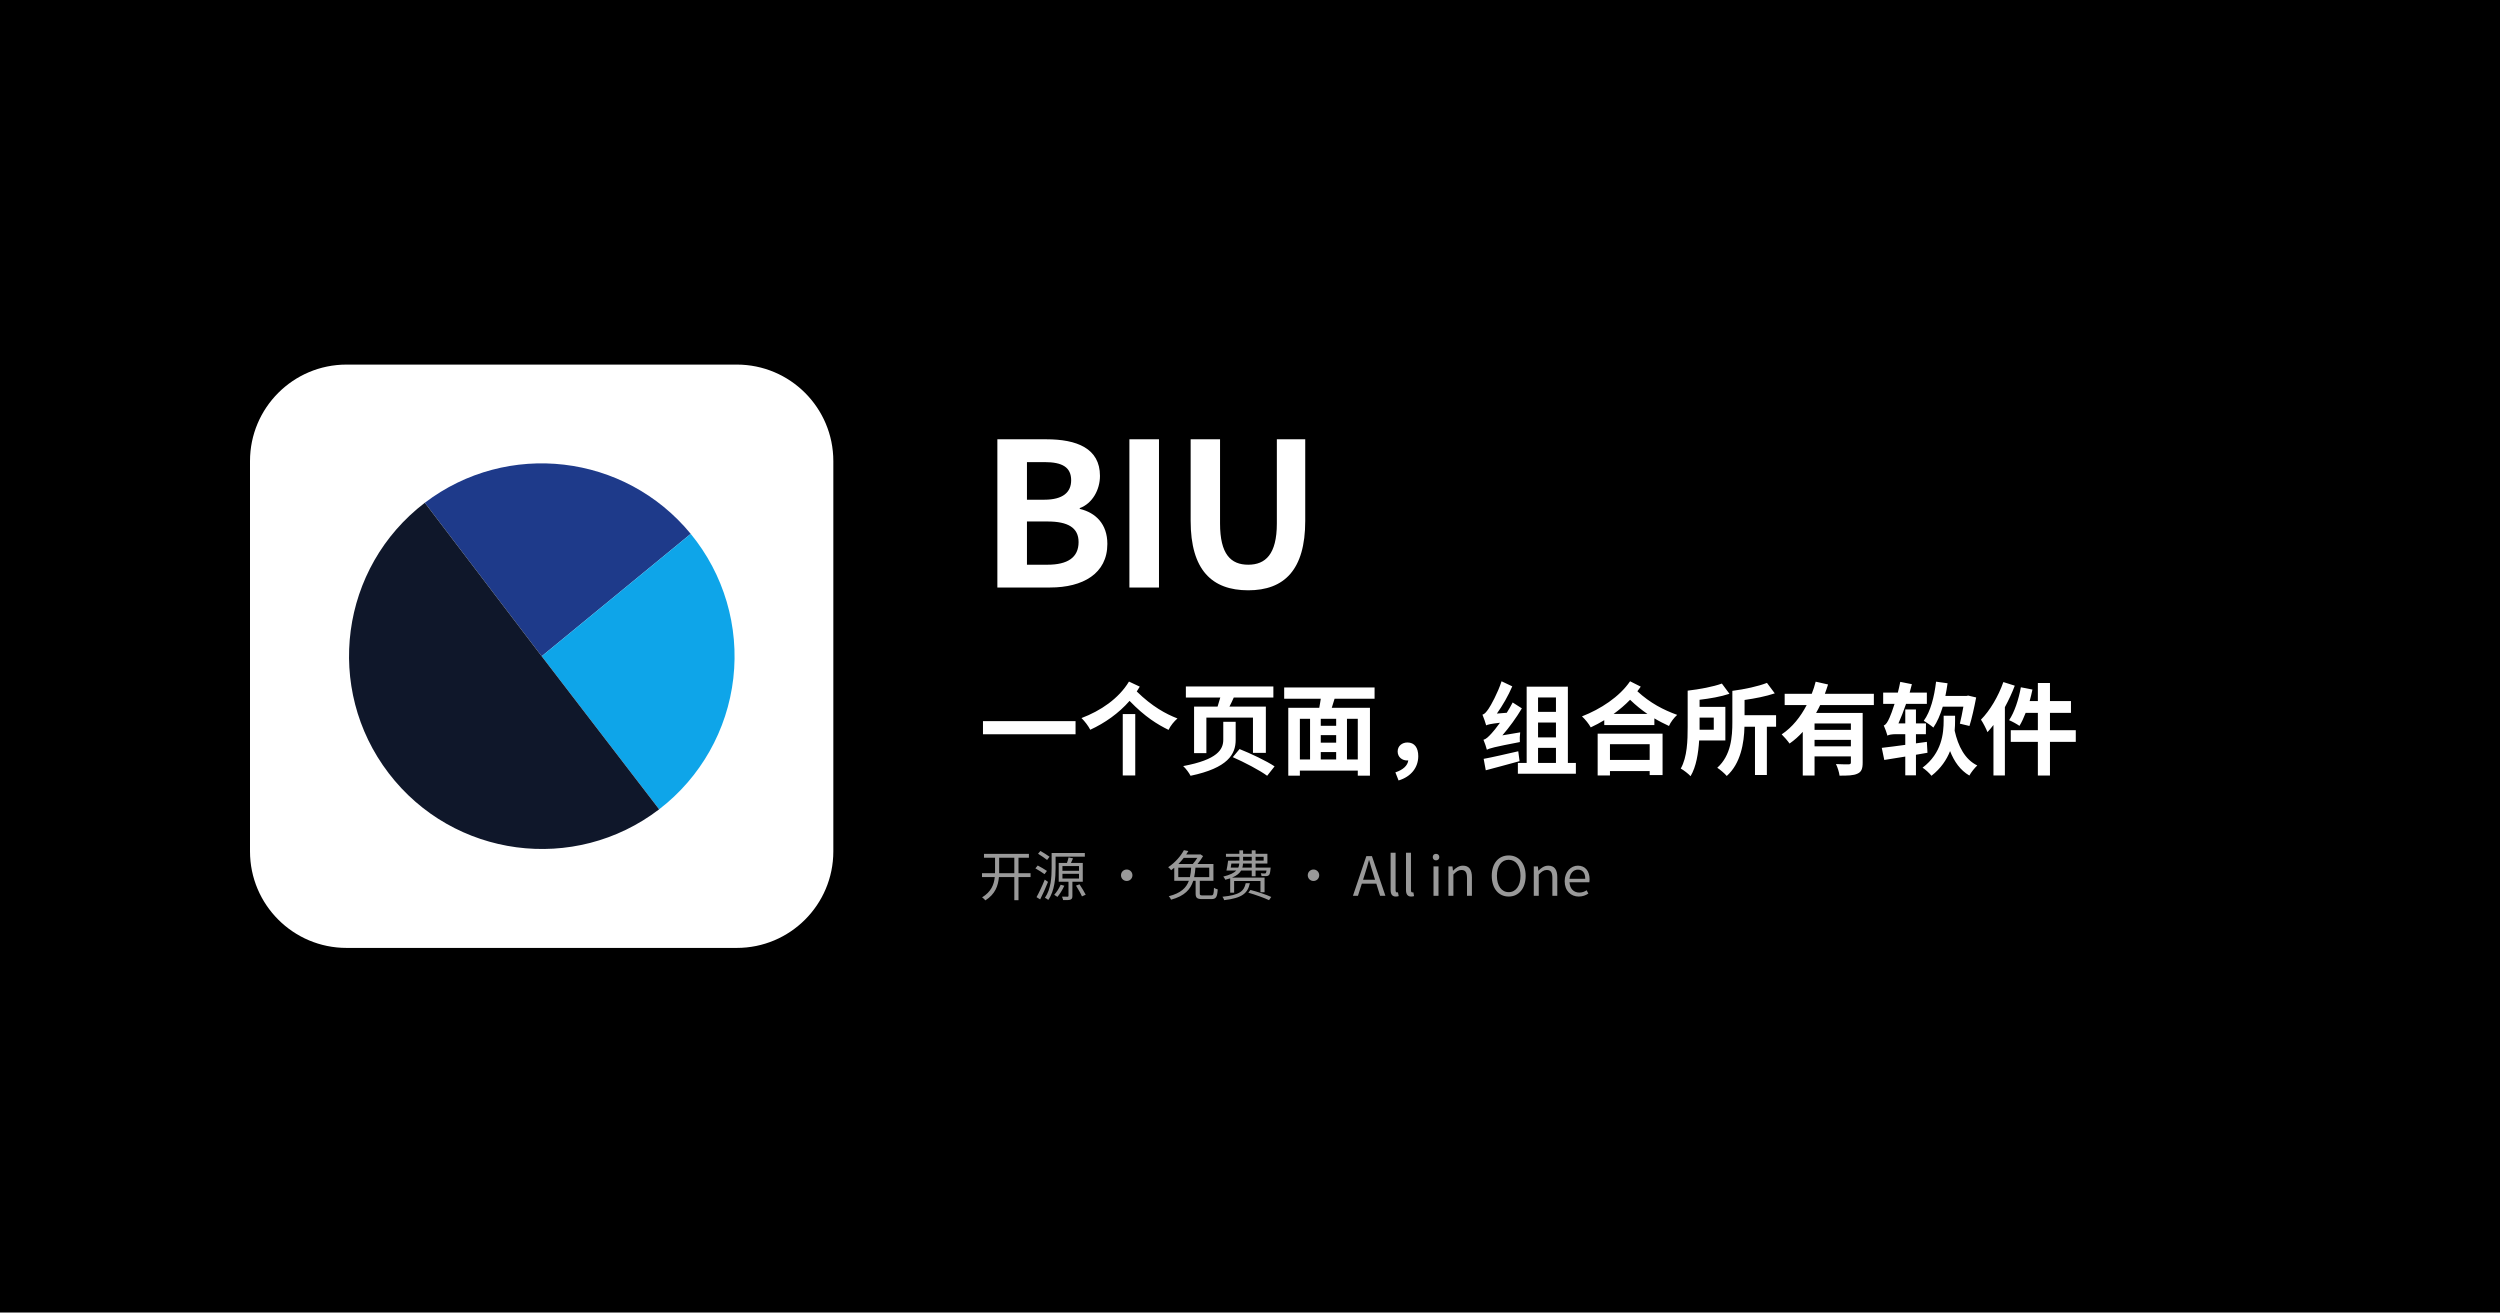
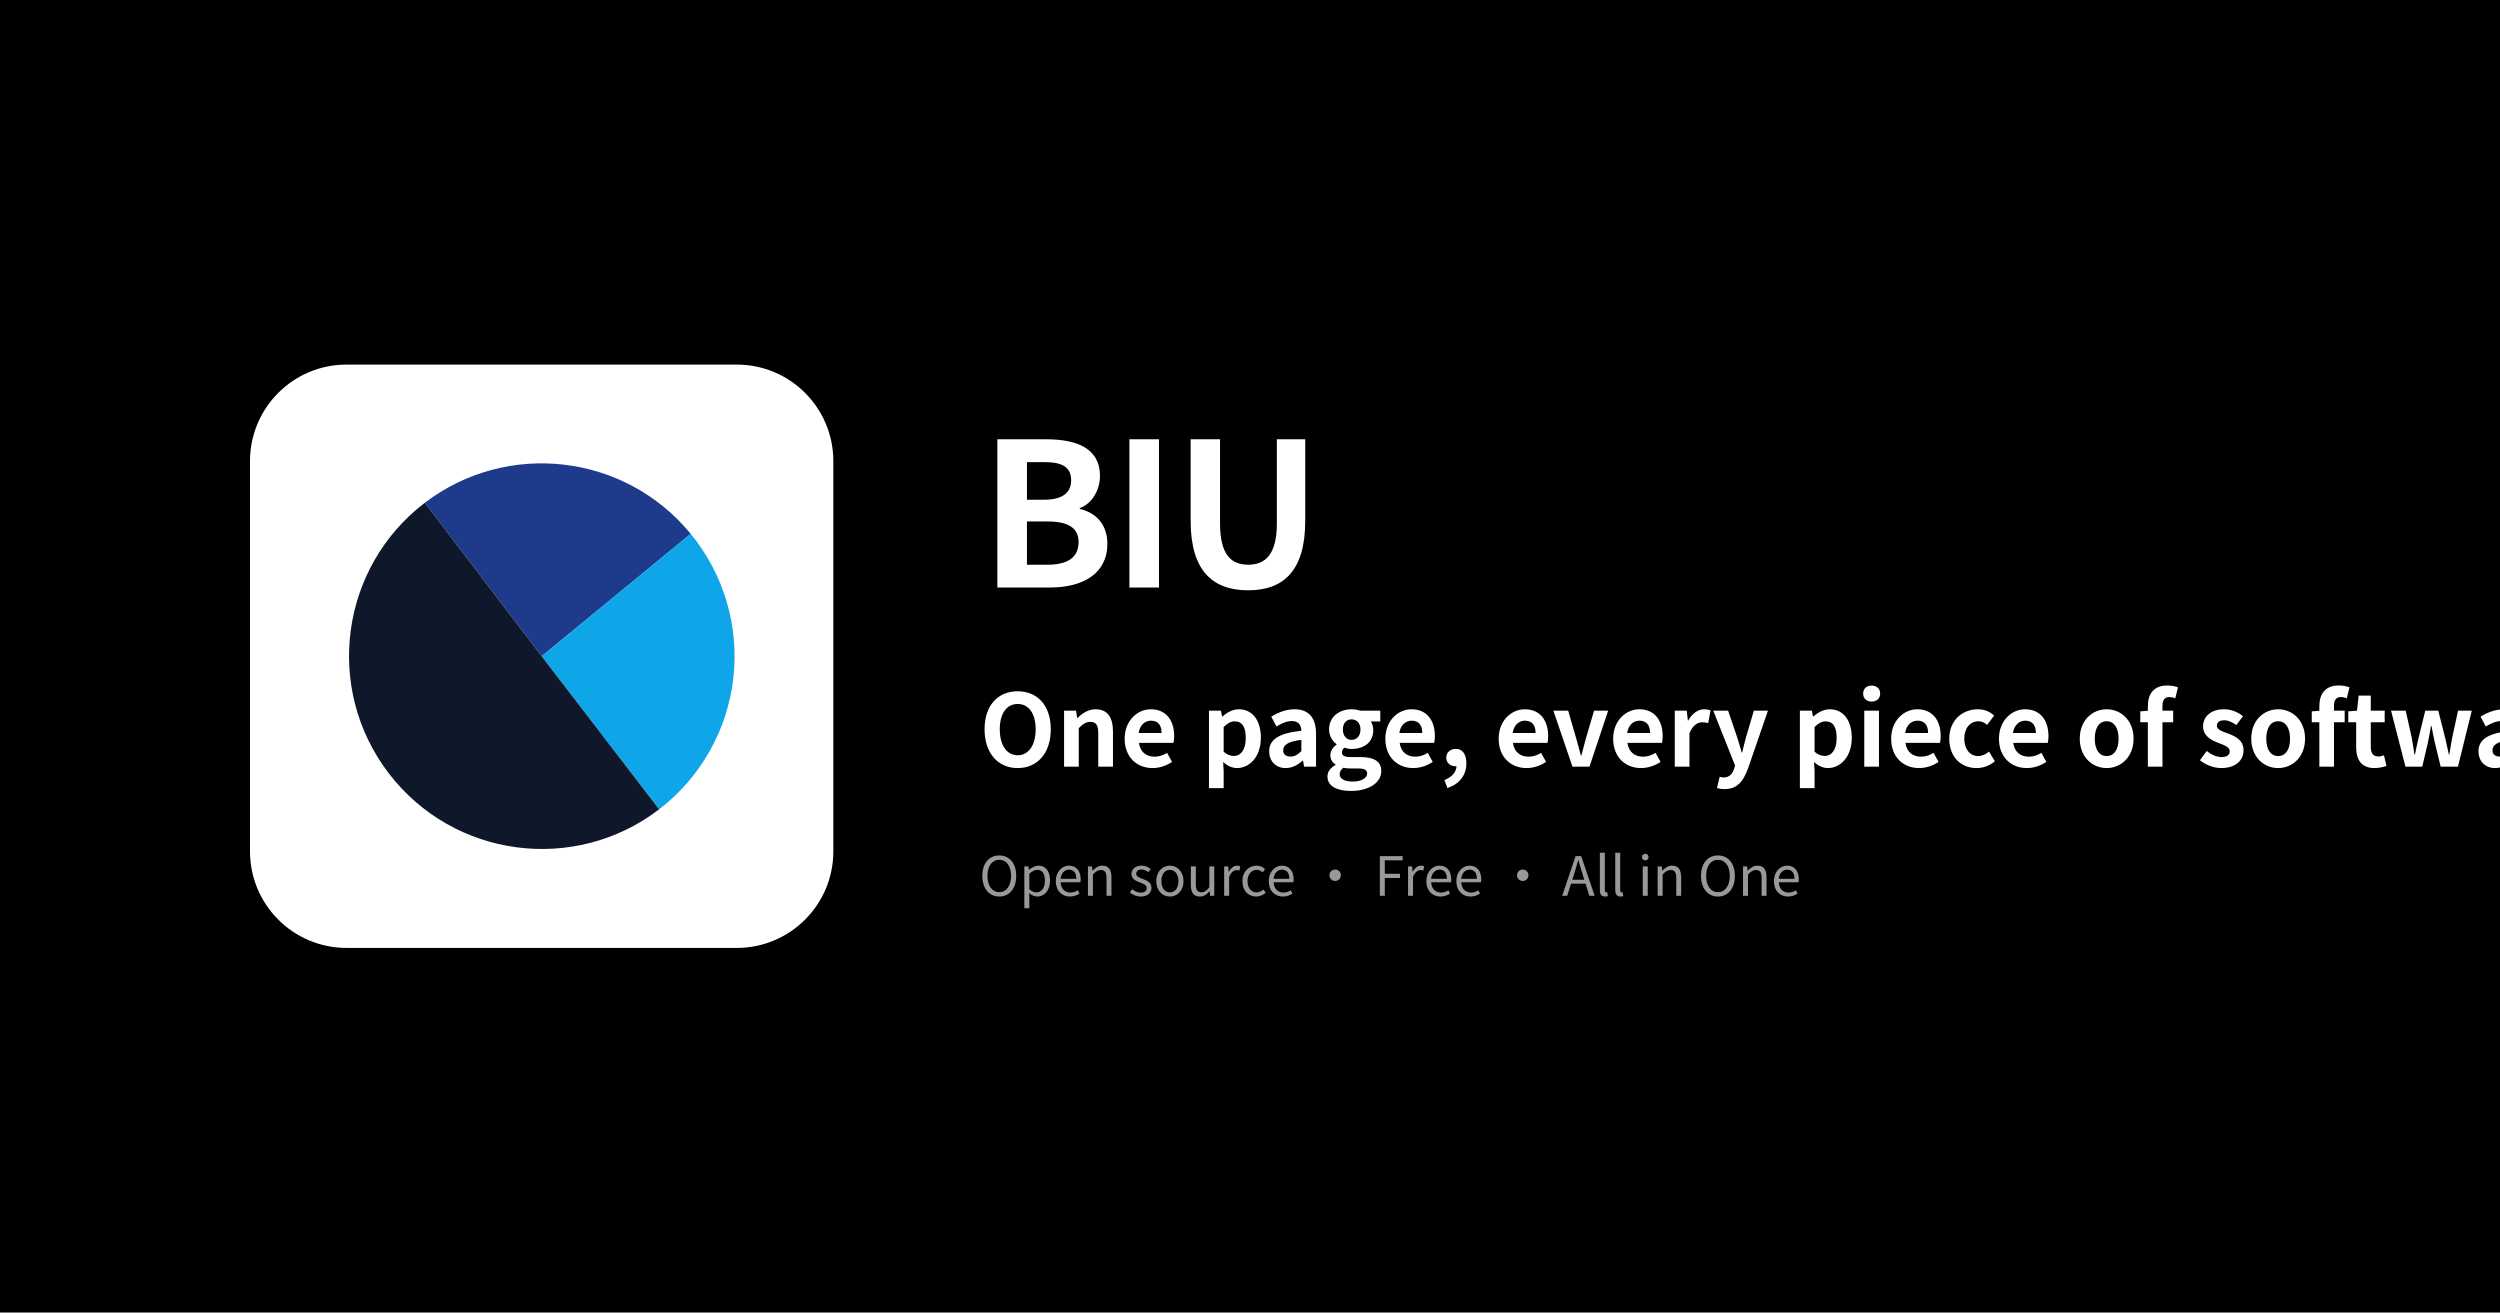
<svg xmlns="http://www.w3.org/2000/svg" viewBox="0 0 1200 630" width="1200" height="630">
  <rect width="1200" height="630" fill="#000000" />
  <svg x="120" y="175" width="280" height="280" viewBox="160 325 580 580">
    <rect x="160" y="325" width="580" height="580" rx="96" fill="#ffffff" />
    <path d="M 450 615 L 333.8 462.4 A 191.8 191.8 0 0 1 598.2 493.3 Z" fill="#1e3a8a" />
    <path d="M 450 615 L 598.2 493.3 A 191.8 191.8 0 0 1 566.8 767.2 Z" fill="#0ea5e9" />
    <path d="M 450 615 L 566.8 767.2 A 191.8 191.8 0 1 1 333.8 462.4 Z" fill="#0f172a" />
    <circle cx="450" cy="615" r="191.8" fill="none" stroke="#ffffff" stroke-width="0" />
    <path d="M 333.8 462.4 L 566.8 767.2" stroke="#ffffff" stroke-width="0" stroke-linecap="round" />
    <path d="M 598.2 493.3 L 450 615" stroke="#ffffff" stroke-width="0" stroke-linecap="round" />
  </svg>
  <g font-family="ui-sans-serif, system-ui, -apple-system, 'PingFang SC', 'Noto Sans CJK SC', 'Microsoft YaHei', sans-serif" fill="#ffffff">
    <text x="470" y="282" font-size="96" font-weight="700" letter-spacing="-2">BIU</text>
-     <text x="470" y="368" font-size="48" font-weight="600">一个页面，组合所有软件</text>
-     <text x="470" y="430" font-size="26" fill-opacity=".6">开源 · 免费 · All in One</text>
+     <text x="470" y="368" font-size="48" font-weight="600">One page, every piece of software</text>
+     <text x="470" y="430" font-size="26" fill-opacity=".6">Open source · Free · All in One</text>
  </g>
</svg>
